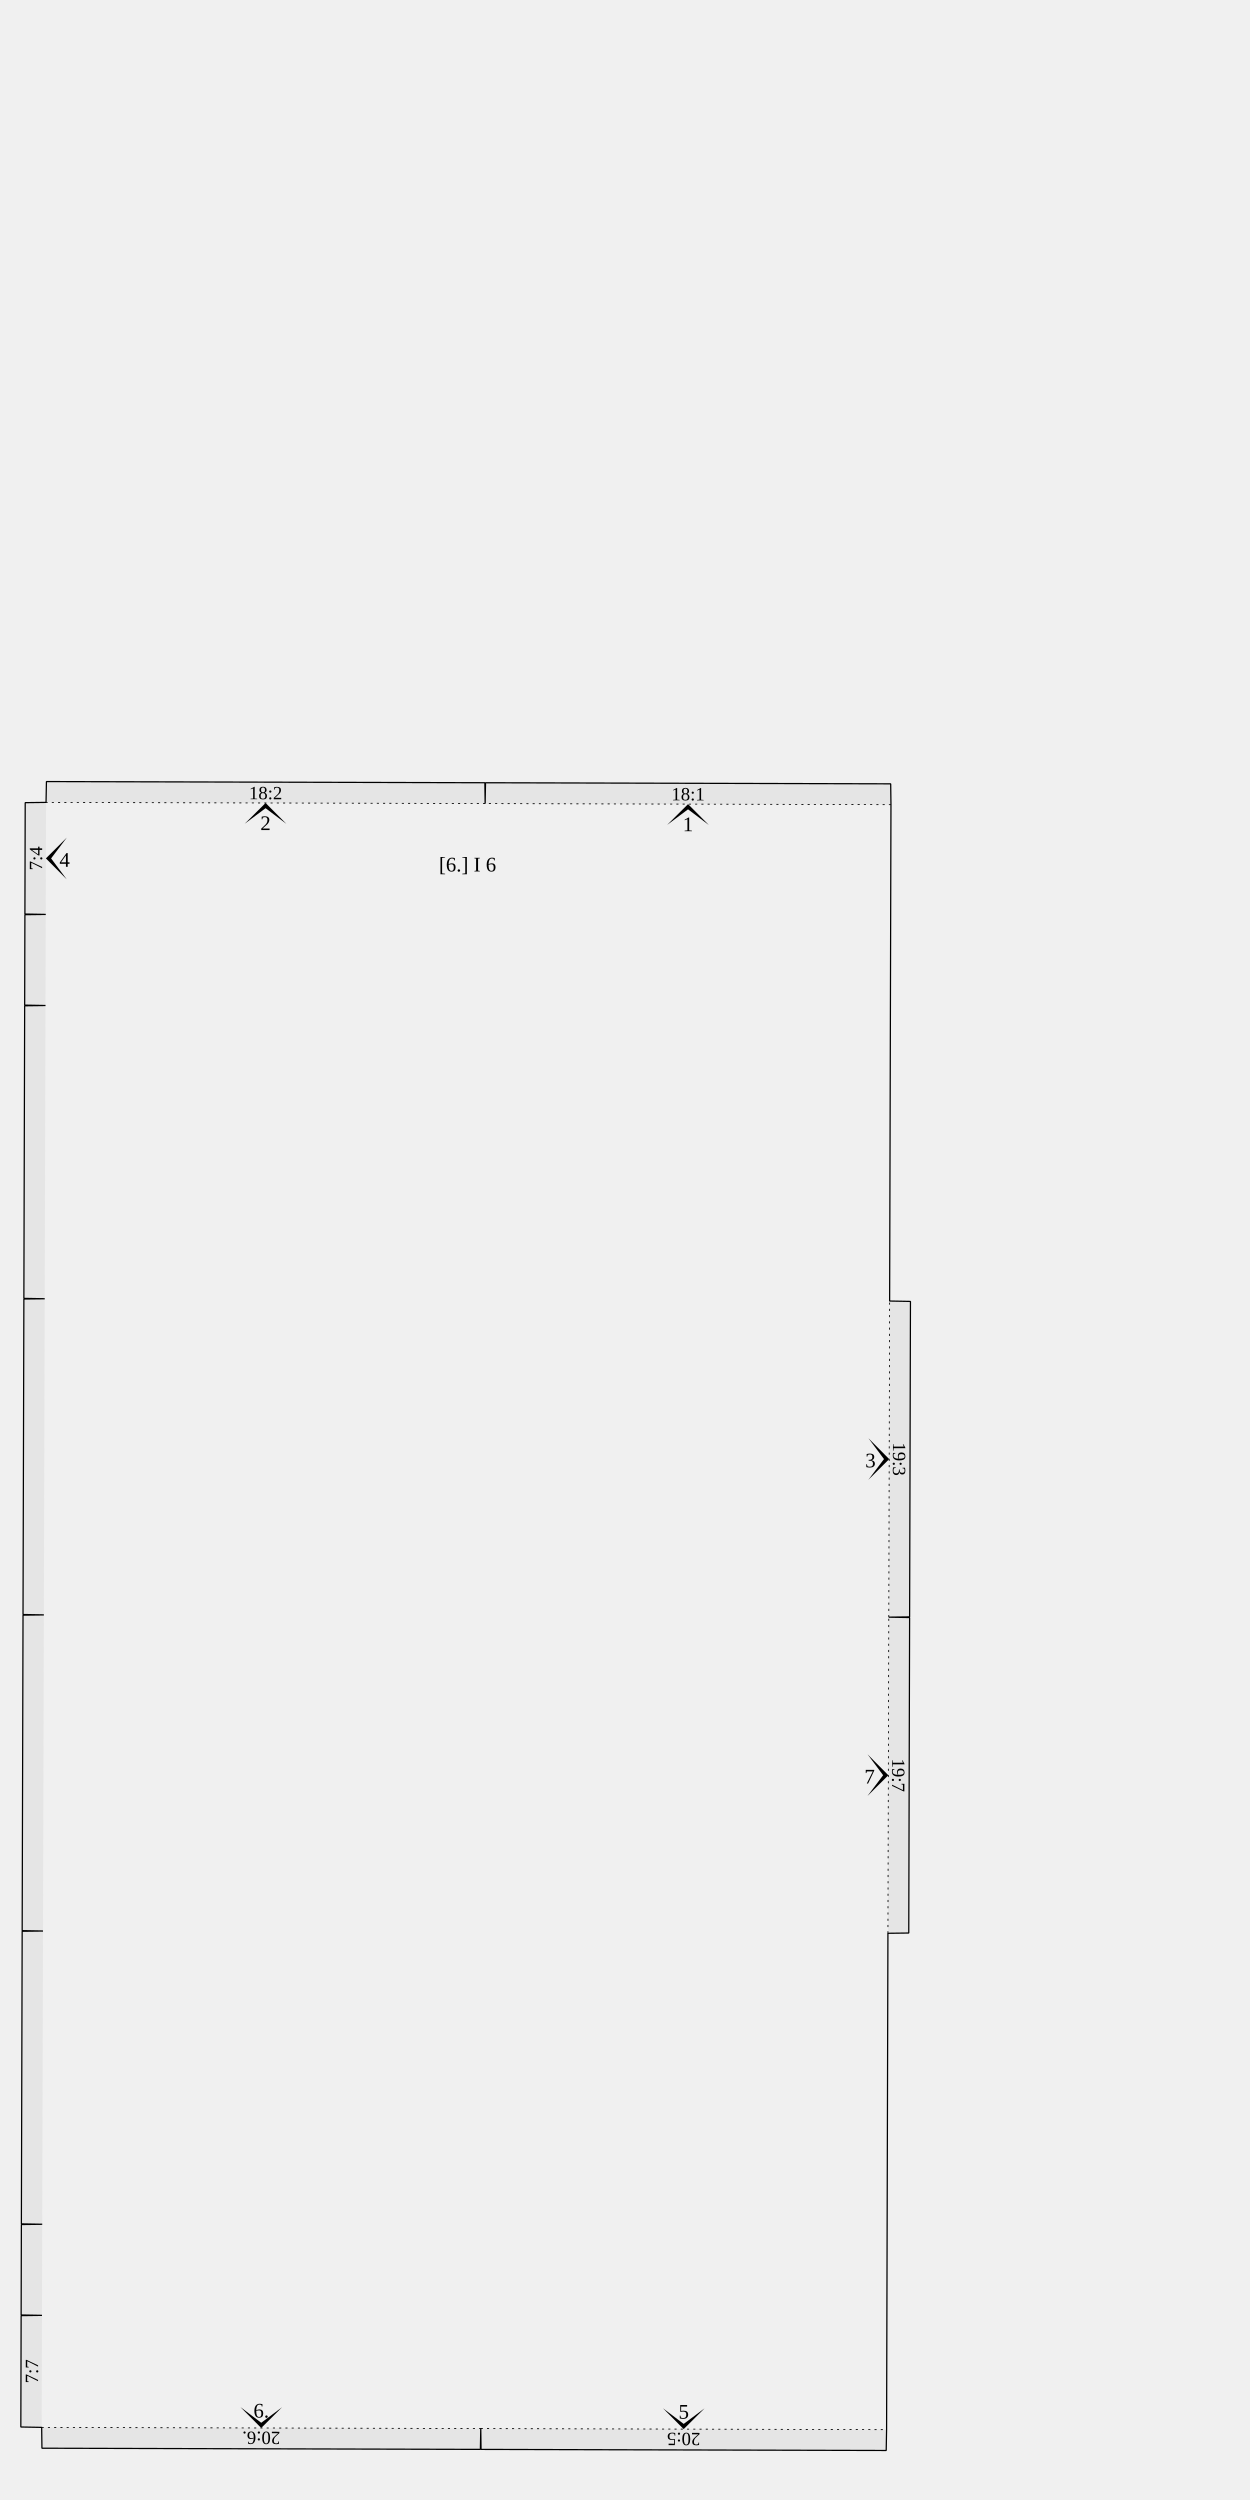
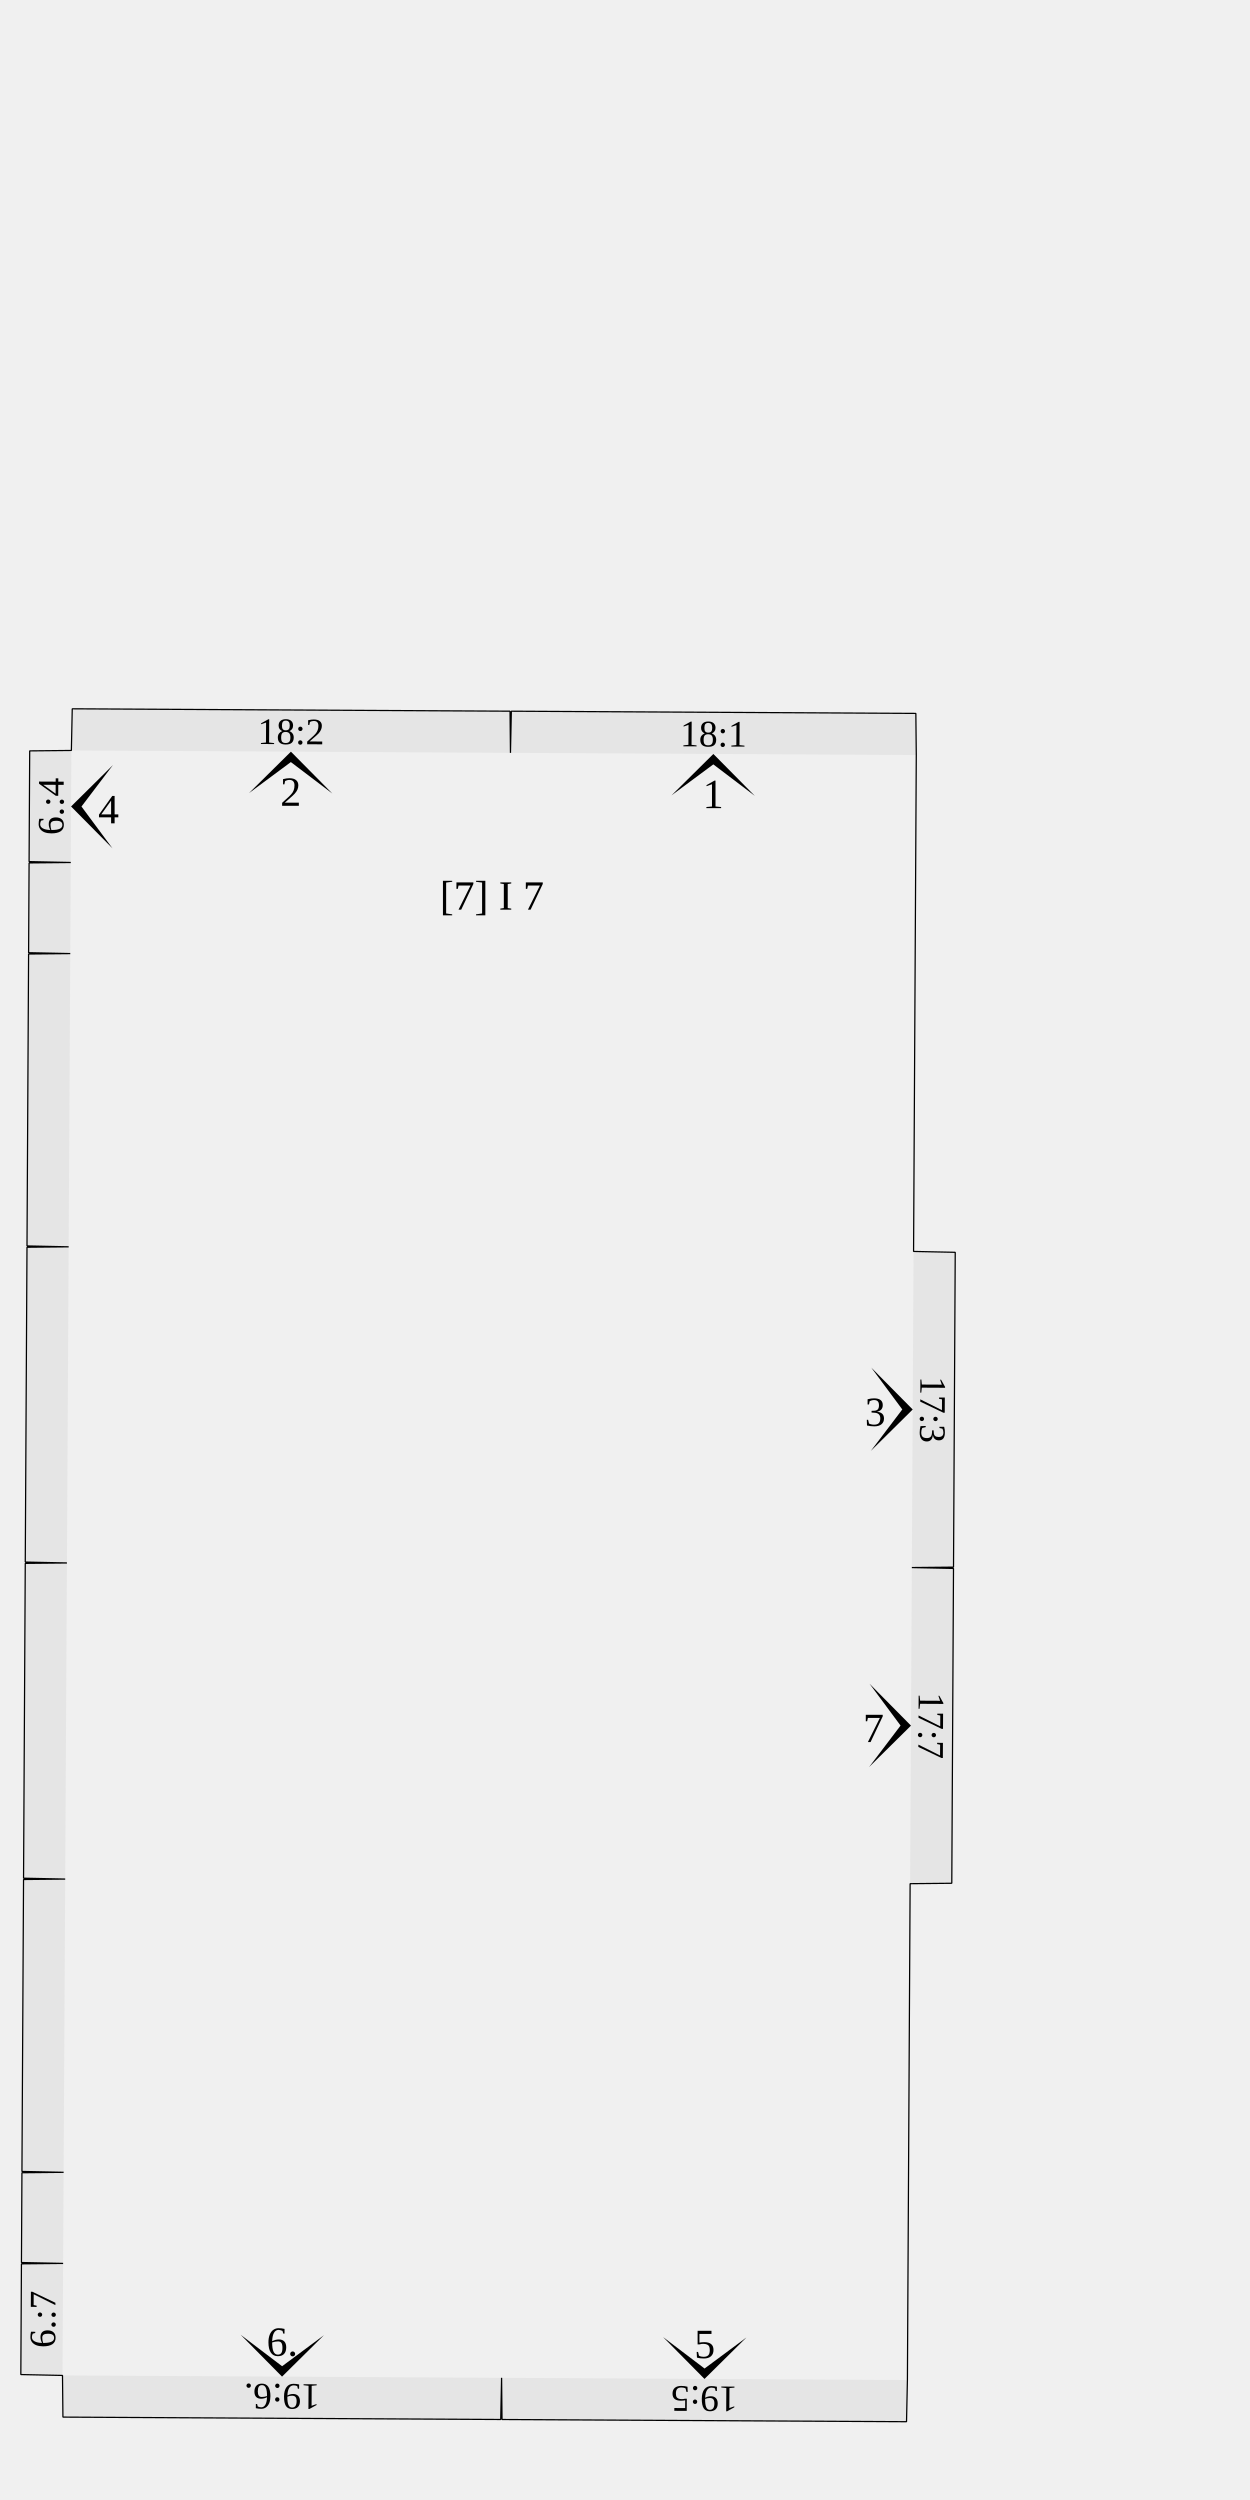
<svg xmlns="http://www.w3.org/2000/svg" version="1.1" width="300.00mm" height="600.00mm" viewBox="0 0 300.00 600.00">
  <style type="text/css">
    path {
        fill: none;
        stroke-linecap: butt;
        stroke-linejoin: bevel;
        stroke-dasharray: none;
    }
    path.outer {
        stroke: #000000;
        stroke-dasharray: none;
        stroke-dashoffset: 0;
        stroke-width: 0.3;
        stroke-opacity: 1.0;
    }
    path.convex {
        stroke: #000000;
        stroke-dasharray: 0.50,1.00;
        stroke-dashoffset:0;
        stroke-width:0.2;
        stroke-opacity: 1.0
    }
    path.concave {
        stroke: #000000;
        stroke-dasharray: 1.00,0.50,0.20,0.50;
        stroke-dashoffset: 0;
        stroke-width: 0.2;
        stroke-opacity: 1.0
    }
    path.freestyle {
        stroke: #000000;
        stroke-dasharray: none;
        stroke-dashoffset: 0;
        stroke-width: 0.2;
        stroke-opacity: 1.0
    }
    path.outer_background {
        stroke: #ffffff;
        stroke-opacity: 1.0;
        stroke-width: 0.5
    }
    path.inner_background {
        stroke: #ffffff;
        stroke-opacity: 1.0;
        stroke-width: 0.2
    }
    path.sticker {
        fill: #e5e5e5;
        stroke: none;
        fill-opacity: 1.0;
    }
    path.arrow {
        fill: #000000;
    }
    text {
        font-style: normal;
        fill: #000000;
        fill-opacity: 1.0;
        stroke: none;
    }
    text, tspan {
        text-anchor:middle;
    }
    </style>
  <g>
-     <text transform="translate(112.2107 209.1492)" style="font-size:5.00">
-       <tspan>[6.] I 6</tspan>
+     <text transform="translate(118.0519 218.3282)" style="font-size:10.00">
+       <tspan>[7] I 7</tspan>
    </text>
-     <path class="sticker" d=" M 116.434 192.857 L 116.526 187.857 L 213.766 188.119 L 213.831 193.119 Z M 11.05 192.573 L 11.142 187.573 L 116.369 187.857 L 116.434 192.857 Z M 10.918 241.323 L 5.919 241.231 L 5.977 219.525 L 10.977 219.46 Z M 10.525 387.573 L 5.525 387.481 L 5.729 311.766 L 10.729 311.701 Z M 213.51 312.247 L 218.51 312.339 L 218.306 388.053 L 213.306 388.118 Z M 10.729 311.701 L 5.729 311.609 L 5.918 241.388 L 10.918 241.323 Z M 10.977 219.46 L 5.978 219.368 L 6.049 192.638 L 11.05 192.573 Z M 212.781 583.118 L 212.689 588.117 L 115.449 587.856 L 115.384 582.855 Z M 115.384 582.855 L 115.292 587.855 L 10.065 587.572 L 10 582.572 Z M 10.072 555.685 L 5.072 555.593 L 5.131 533.887 L 10.131 533.822 Z M 10.321 463.444 L 5.321 463.352 L 5.525 387.638 L 10.525 387.573 Z M 213.306 388.118 L 218.306 388.21 L 218.102 463.925 L 213.102 463.99 Z M 10.131 533.822 L 5.131 533.73 L 5.32 463.509 L 10.321 463.444 Z M 10 582.572 L 5 582.48 L 5.072 555.75 L 10.072 555.685 Z " />
-     <path class="convex" d=" M 213.306 388.118 L 213.51 312.247 M 213.102 463.99 L 213.306 388.118 M 116.434 192.857 L 11.05 192.573 M 10 582.572 L 115.384 582.855 M 213.831 193.119 L 116.434 192.857 M 115.384 582.855 L 212.781 583.118 " />
-     <path class="outer" d=" M 5.978 219.368 L 6.049 192.638 L 11.05 192.573 L 11.142 187.573 L 116.369 187.857 L 116.434 192.857 L 116.526 187.857 L 213.766 188.119 L 213.831 193.119 L 213.758 220.006 L 213.7 241.869 L 213.51 312.247 L 218.51 312.339 L 218.306 388.053 L 213.306 388.118 L 218.306 388.21 L 218.102 463.925 L 213.102 463.99 L 212.912 534.368 L 212.853 556.231 L 212.781 583.118 L 212.689 588.117 L 115.449 587.856 L 115.384 582.855 L 115.292 587.855 L 10.065 587.572 L 10 582.572 L 5 582.48 L 5.072 555.75 L 10.072 555.685 L 5.072 555.593 L 5.131 533.887 L 10.131 533.822 L 5.131 533.73 L 5.32 463.509 L 10.321 463.444 L 5.321 463.352 L 5.525 387.638 L 10.525 387.573 L 5.525 387.481 L 5.729 311.766 L 10.729 311.701 L 5.729 311.609 L 5.918 241.388 L 10.918 241.323 L 5.919 241.231 L 5.977 219.525 L 10.977 219.46 Z " />
+     <path class="sticker" d=" M 122.511 180.686 L 122.723 170.687 L 219.804 171.217 L 219.907 181.217 Z M 17.128 180.11 L 17.339 170.111 L 122.409 170.685 L 122.511 180.686 Z M 16.862 228.86 L 6.863 228.648 L 6.98 207.099 L 16.981 206.997 Z M 16.063 375.108 L 6.064 374.896 L 6.477 299.339 L 16.478 299.237 Z M 219.256 300.344 L 229.255 300.555 L 228.843 376.112 L 218.842 376.214 Z M 16.478 299.237 L 6.479 299.025 L 6.861 228.962 L 16.862 228.86 Z M 16.981 206.997 L 6.982 206.785 L 7.127 180.213 L 17.128 180.11 Z M 217.778 571.211 L 217.566 581.21 L 120.485 580.681 L 120.382 570.68 Z M 120.382 570.68 L 120.171 580.679 L 15.102 580.105 L 14.999 570.105 Z M 15.146 543.218 L 5.147 543.007 L 5.264 521.458 L 15.265 521.355 Z M 15.649 450.978 L 5.65 450.767 L 6.063 375.21 L 16.063 375.108 Z M 218.842 376.214 L 228.841 376.426 L 228.429 451.983 L 218.428 452.085 Z M 15.265 521.355 L 5.266 521.144 L 5.649 451.081 L 15.649 450.978 Z M 14.999 570.105 L 5 569.893 L 5.145 543.321 L 15.146 543.218 Z " />
+     <path class="outer" d=" M 6.982 206.785 L 7.127 180.213 L 17.128 180.11 L 17.339 170.111 L 122.409 170.685 L 122.511 180.686 L 122.723 170.687 L 219.804 171.217 L 219.907 181.217 L 219.76 208.104 L 219.641 229.967 L 219.256 300.344 L 229.255 300.555 L 228.843 376.112 L 218.842 376.214 L 228.841 376.426 L 228.429 451.983 L 218.428 452.085 L 218.044 522.462 L 217.925 544.325 L 217.778 571.211 L 217.566 581.21 L 120.485 580.681 L 120.382 570.68 L 120.171 580.679 L 15.102 580.105 L 14.999 570.105 L 5 569.893 L 5.145 543.321 L 15.146 543.218 L 5.147 543.007 L 5.264 521.458 L 15.265 521.355 L 5.266 521.144 L 5.649 451.081 L 15.649 450.978 L 5.65 450.767 L 6.063 375.21 L 16.063 375.108 L 6.064 374.896 L 6.477 299.339 L 16.478 299.237 L 6.479 299.025 L 6.861 228.962 L 16.862 228.86 L 6.863 228.648 L 6.98 207.099 L 16.981 206.997 Z " />
    <g>
-       <path transform="matrix(4.999982 0.013459 -0.013459 4.999982 165.1325 192.988)" class="arrow" d="M 0 0 L 1 1 L 0 0.25 L -1 1 Z" />
-       <text transform="translate(165.1203 199.488)" style="font-size:5.00">
+       <path transform="matrix(9.999851 0.054584 -0.054584 9.999851 171.2089 180.9515)" class="arrow" d="M 0 0 L 1 1 L 0 0.25 L -1 1 Z" />
+       <text transform="translate(171.1597 193.9513)" style="font-size:10.00">
        <tspan>1</tspan>
      </text>
    </g>
-     <text transform="matrix(0.999996 0.002692 -0.002692 0.999996 165.1349 192.088)" style="font-size:4.50">
+     <text transform="matrix(0.999985 0.005458 -0.005458 0.999985 171.2187 179.1515)" style="font-size:9.00">
      <tspan>18:1</tspan>
    </text>
    <g>
-       <path transform="matrix(4.999982 0.013458 -0.013458 4.999982 63.74187 192.7151)" class="arrow" d="M 0 0 L 1 1 L 0 0.25 L -1 1 Z" />
-       <text transform="translate(63.72976 199.215)" style="font-size:5.00">
+       <path transform="matrix(9.999851 0.054582 -0.054582 9.999851 69.81941 180.398)" class="arrow" d="M 0 0 L 1 1 L 0 0.25 L -1 1 Z" />
+       <text transform="translate(69.77029 193.3979)" style="font-size:10.00">
        <tspan>2</tspan>
      </text>
    </g>
-     <text transform="matrix(0.999996 0.002692 -0.002692 0.999996 63.7443 191.8151)" style="font-size:4.50">
+     <text transform="matrix(0.999985 0.005458 -0.005458 0.999985 69.82923 178.5981)" style="font-size:9.00">
      <tspan>18:2</tspan>
    </text>
    <g>
-       <path transform="matrix(-0.013459 4.999982 -4.999982 -0.013459 213.408 350.1826)" class="arrow" d="M 0 0 L 1 1 L 0 0.25 L -1 1 Z" />
-       <text transform="translate(208.9081 352.1704)" style="font-size:5.00">
+       <path transform="matrix(-0.054583 9.999851 -9.999851 -0.054583 219.0494 338.279)" class="arrow" d="M 0 0 L 1 1 L 0 0.25 L -1 1 Z" />
+       <text transform="translate(210.0495 342.2299)" style="font-size:10.00">
        <tspan>3</tspan>
      </text>
    </g>
-     <text transform="matrix(-0.002692 0.999996 -0.999996 -0.002692 214.308 350.185)" style="font-size:4.50">
-       <tspan>19:3</tspan>
+     <text transform="matrix(-0.005458 0.999985 -0.999985 -0.005458 220.8493 338.2888)" style="font-size:9.00">
+       <tspan>17:3</tspan>
    </text>
    <g>
-       <path transform="matrix(0.013458 -4.999982 4.999982 0.013458 11.01344 206.0166)" class="arrow" d="M 0 0 L 1 1 L 0 0.25 L -1 1 Z" />
-       <text transform="translate(15.51342 208.0287)" style="font-size:5.00">
+       <path transform="matrix(0.054582 -9.999851 9.999851 0.054582 17.0544 193.5537)" class="arrow" d="M 0 0 L 1 1 L 0 0.25 L -1 1 Z" />
+       <text transform="translate(26.05426 197.6028)" style="font-size:10.00">
        <tspan>4</tspan>
      </text>
    </g>
-     <text transform="matrix(0.002692 -0.999996 0.999996 0.002692 10.11345 206.0142)" style="font-size:4.50">
-       <tspan>7:4</tspan>
+     <text transform="matrix(0.005458 -0.999985 0.999985 0.005458 15.25443 193.5438)" style="font-size:9.00">
+       <tspan>6.:4</tspan>
    </text>
    <g>
-       <path transform="matrix(-4.999982 -0.013458 0.013458 -4.999982 164.0827 582.9866)" class="arrow" d="M 0 0 L 1 1 L 0 0.25 L -1 1 Z" />
-       <text transform="translate(164.0948 580.4866)" style="font-size:5.00">
+       <path transform="matrix(-9.999851 -0.054582 0.054582 -9.999851 169.0801 570.9456)" class="arrow" d="M 0 0 L 1 1 L 0 0.25 L -1 1 Z" />
+       <text transform="translate(169.1292 565.9458)" style="font-size:10.00">
        <tspan>5</tspan>
      </text>
    </g>
-     <text transform="matrix(-0.999996 -0.002692 0.002692 -0.999996 164.0803 583.8866)" style="font-size:4.50">
-       <tspan>20:5</tspan>
+     <text transform="matrix(-0.999985 -0.005458 0.005458 -0.999985 169.0703 572.7456)" style="font-size:9.00">
+       <tspan>19:5</tspan>
    </text>
    <g>
-       <path transform="matrix(-4.999982 -0.013458 0.013458 -4.999982 62.6921 582.7136)" class="arrow" d="M 0 0 L 1 1 L 0 0.25 L -1 1 Z" />
-       <text transform="translate(62.70421 580.2136)" style="font-size:5.00">
+       <path transform="matrix(-9.999851 -0.054582 0.054582 -9.999851 67.69066 570.3922)" class="arrow" d="M 0 0 L 1 1 L 0 0.25 L -1 1 Z" />
+       <text transform="translate(67.73978 565.3924)" style="font-size:10.00">
        <tspan>6.</tspan>
      </text>
    </g>
-     <text transform="matrix(-0.999996 -0.002692 0.002692 -0.999996 62.68967 583.6136)" style="font-size:4.50">
-       <tspan>20:6.</tspan>
+     <text transform="matrix(-0.999985 -0.005458 0.005458 -0.999985 67.68084 572.1922)" style="font-size:9.00">
+       <tspan>19:6.</tspan>
    </text>
    <g>
-       <path transform="matrix(-0.013459 4.999982 -4.999982 -0.013459 213.2038 426.0542)" class="arrow" d="M 0 0 L 1 1 L 0 0.25 L -1 1 Z" />
-       <text transform="translate(208.7038 428.0421)" style="font-size:5.00">
+       <path transform="matrix(-0.054583 9.999851 -9.999851 -0.054583 218.6352 414.1498)" class="arrow" d="M 0 0 L 1 1 L 0 0.25 L -1 1 Z" />
+       <text transform="translate(209.6354 418.1006)" style="font-size:10.00">
        <tspan>7</tspan>
      </text>
    </g>
-     <text transform="matrix(-0.002692 0.999996 -0.999996 -0.002692 214.1038 426.0566)" style="font-size:4.50">
-       <tspan>19:7</tspan>
+     <text transform="matrix(-0.005458 0.999985 -0.999985 -0.005458 220.4352 414.1596)" style="font-size:9.00">
+       <tspan>17:7</tspan>
    </text>
-     <text transform="matrix(0.002692 -0.999996 0.999996 0.002692 9.136041 569.126)" style="font-size:4.50">
-       <tspan>7:7</tspan>
+     <text transform="matrix(0.005458 -0.999985 0.999985 0.005458 13.27244 556.6516)" style="font-size:9.00">
+       <tspan>6.:7</tspan>
    </text>
  </g>
</svg>
